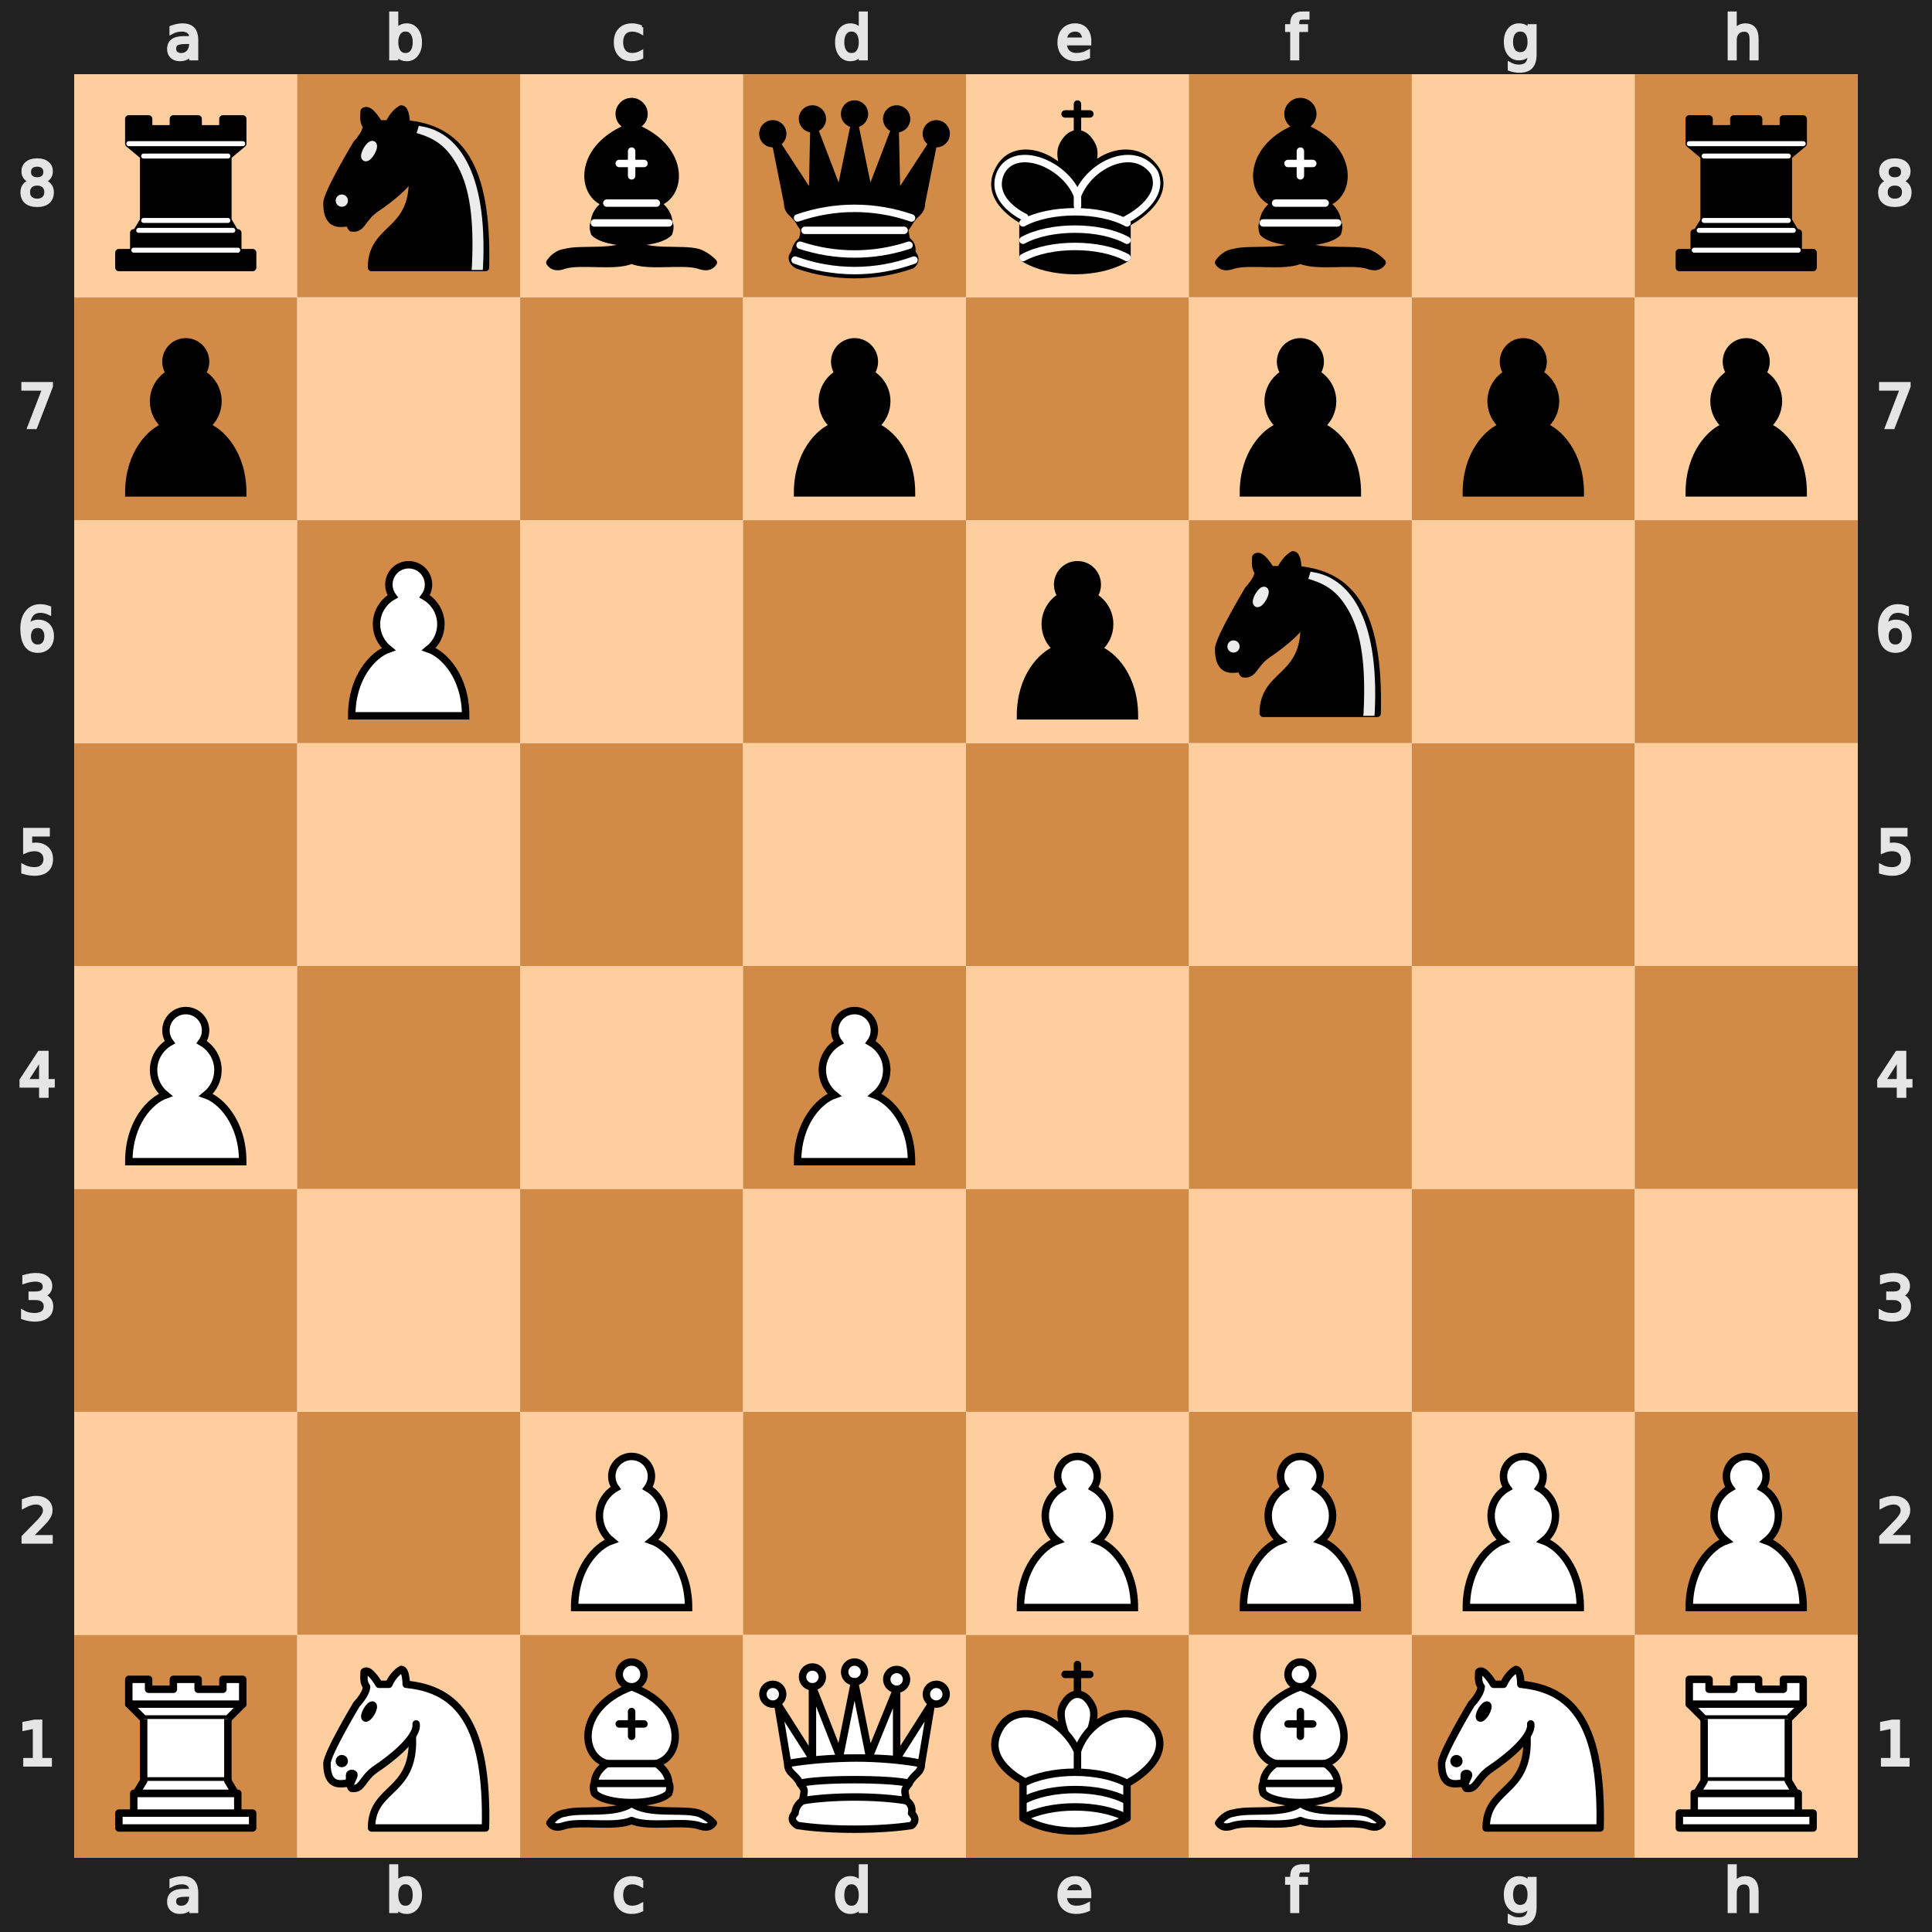
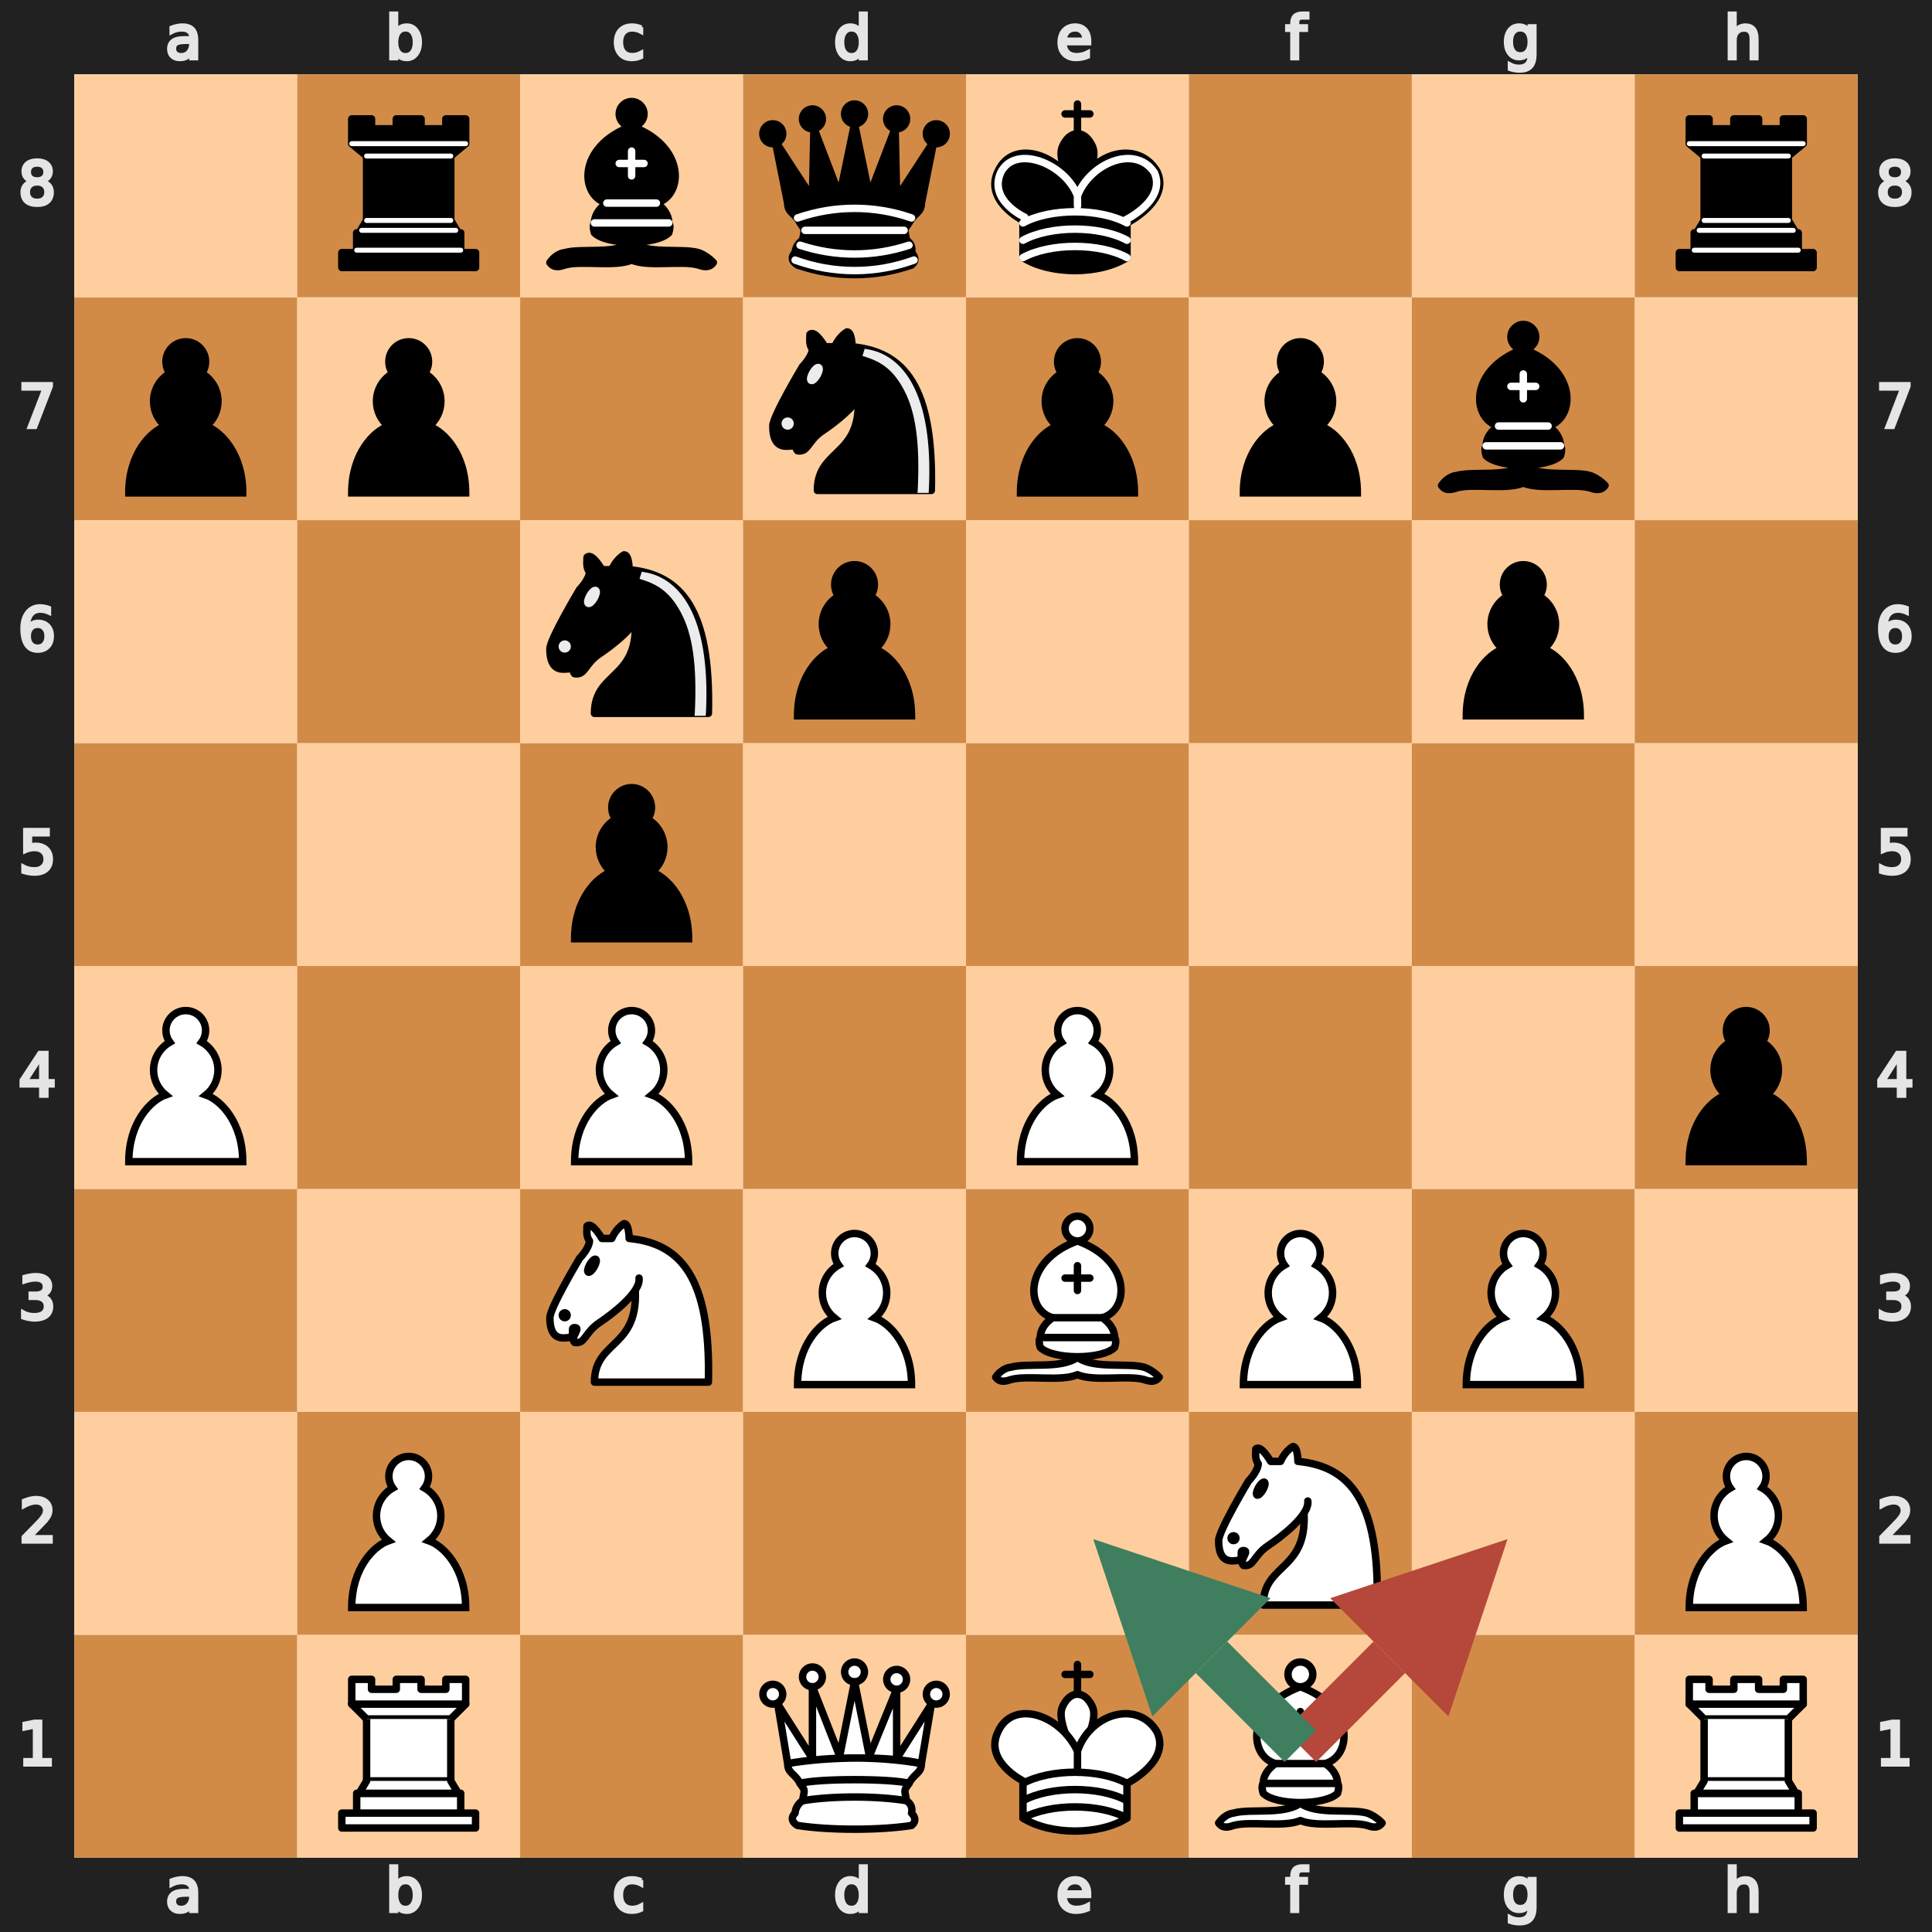
<svg xmlns="http://www.w3.org/2000/svg" xmlns:xlink="http://www.w3.org/1999/xlink" viewBox="0 0 390 390" width="360" height="360">
  <defs>
    <g id="white-pawn" class="white pawn">
      <path d="M22.5 9c-2.21 0-4 1.79-4 4 0 .89.29 1.71.78 2.38C17.33 16.5 16 18.59 16 21c0 2.03.94 3.84 2.41 5.03-3 1.06-7.41 5.55-7.41 13.47h23c0-7.92-4.41-12.41-7.41-13.47 1.47-1.19 2.41-3 2.41-5.03 0-2.41-1.33-4.5-3.28-5.62.49-.67.78-1.49.78-2.38 0-2.21-1.79-4-4-4z" fill="#fff" stroke="#000" stroke-width="1.5" stroke-linecap="round" />
    </g>
    <g id="white-knight" class="white knight" fill="none" fill-rule="evenodd" stroke="#000" stroke-width="1.5" stroke-linecap="round" stroke-linejoin="round">
      <path d="M 22,10 C 32.5,11 38.5,18 38,39 L 15,39 C 15,30 25,32.5 23,18" style="fill:#ffffff; stroke:#000000;" />
      <path d="M 24,18 C 24.38,20.91 18.45,25.37 16,27 C 13,29 13.18,31.34 11,31 C 9.958,30.06 12.41,27.96 11,28 C 10,28 11.19,29.23 10,30 C 9,30 5.997,31 6,26 C 6,24 12,14 12,14 C 12,14 13.89,12.1 14,10.5 C 13.27,9.506 13.5,8.5 13.5,7.5 C 14.5,6.5 16.5,10 16.5,10 L 18.5,10 C 18.5,10 19.28,8.008 21,7 C 22,7 22,10 22,10" style="fill:#ffffff; stroke:#000000;" />
      <path d="M 9.5 25.5 A 0.5 0.5 0 1 1 8.5,25.5 A 0.5 0.5 0 1 1 9.5 25.5 z" style="fill:#000000; stroke:#000000;" />
      <path d="M 15 15.5 A 0.5 1.5 0 1 1 14,15.5 A 0.5 1.5 0 1 1 15 15.5 z" transform="matrix(0.866,0.5,-0.5,0.866,9.693,-5.173)" style="fill:#000000; stroke:#000000;" />
    </g>
    <g id="white-bishop" class="white bishop" fill="none" fill-rule="evenodd" stroke="#000" stroke-width="1.5" stroke-linecap="round" stroke-linejoin="round">
      <g fill="#fff" stroke-linecap="butt">
        <path d="M9 36c3.39-.97 10.11.43 13.5-2 3.39 2.43 10.11 1.03 13.5 2 0 0 1.65.54 3 2-.68.97-1.65.99-3 .5-3.39-.97-10.11.46-13.5-1-3.39 1.46-10.11.03-13.5 1-1.354.49-2.323.47-3-.5 1.354-1.94 3-2 3-2zM15 32c2.5 2.5 12.5 2.5 15 0 .5-1.5 0-2 0-2 0-2.5-2.5-4-2.5-4 5.5-1.5 6-11.5-5-15.5-11 4-10.5 14-5 15.5 0 0-2.5 1.5-2.5 4 0 0-.5.5 0 2zM25 8a2.5 2.5 0 1 1-5 0 2.5 2.5 0 1 1 5 0z" />
      </g>
      <path d="M17.5 26h10M15 30h15m-7.5-14.5v5M20 18h5" stroke-linejoin="miter" />
    </g>
    <g id="white-rook" class="white rook" fill="#fff" fill-rule="evenodd" stroke="#000" stroke-width="1.5" stroke-linecap="round" stroke-linejoin="round">
      <path d="M9 39h27v-3H9v3zM12 36v-4h21v4H12zM11 14V9h4v2h5V9h5v2h5V9h4v5" stroke-linecap="butt" />
      <path d="M34 14l-3 3H14l-3-3" />
      <path d="M31 17v12.5H14V17" stroke-linecap="butt" stroke-linejoin="miter" />
      <path d="M31 29.5l1.5 2.5h-20l1.5-2.5" />
      <path d="M11 14h23" fill="none" stroke-linejoin="miter" />
    </g>
    <g id="white-queen" class="white queen" fill="#fff" fill-rule="evenodd" stroke="#000" stroke-width="1.5" stroke-linecap="round" stroke-linejoin="round">
      <path d="M8 12a2 2 0 1 1-4 0 2 2 0 1 1 4 0zM24.5 7.5a2 2 0 1 1-4 0 2 2 0 1 1 4 0zM41 12a2 2 0 1 1-4 0 2 2 0 1 1 4 0zM16 8.5a2 2 0 1 1-4 0 2 2 0 1 1 4 0zM33 9a2 2 0 1 1-4 0 2 2 0 1 1 4 0z" />
      <path d="M9 26c8.5-1.5 21-1.5 27 0l2-12-7 11V11l-5.5 13.5-3-15-3 15-5.5-14V25L7 14l2 12zM9 26c0 2 1.5 2 2.5 4 1 1.5 1 1 .5 3.5-1.5 1-1.5 2.5-1.5 2.5-1.5 1.5.5 2.5.5 2.5 6.5 1 16.5 1 23 0 0 0 1.5-1 0-2.5 0 0 .5-1.5-1-2.5-.5-2.5-.5-2 .5-3.5 1-2 2.5-2 2.5-4-8.5-1.5-18.5-1.5-27 0z" stroke-linecap="butt" />
      <path d="M11.5 30c3.5-1 18.5-1 22 0M12 33.5c6-1 15-1 21 0" fill="none" />
    </g>
    <g id="white-king" class="white king" fill="none" fill-rule="evenodd" stroke="#000" stroke-width="1.5" stroke-linecap="round" stroke-linejoin="round">
      <path d="M22.5 11.63V6M20 8h5" stroke-linejoin="miter" />
      <path d="M22.5 25s4.5-7.5 3-10.5c0 0-1-2.5-3-2.5s-3 2.5-3 2.5c-1.5 3 3 10.5 3 10.5" fill="#fff" stroke-linecap="butt" stroke-linejoin="miter" />
      <path d="M11.5 37c5.5 3.5 15.5 3.5 21 0v-7s9-4.5 6-10.5c-4-6.5-13.5-3.5-16 4V27v-3.5c-3.5-7.5-13-10.5-16-4-3 6 5 10 5 10V37z" fill="#fff" />
      <path d="M11.5 30c5.5-3 15.5-3 21 0m-21 3.5c5.5-3 15.5-3 21 0m-21 3.5c5.5-3 15.5-3 21 0" />
    </g>
    <g id="black-pawn" class="black pawn">
      <path d="M22.5 9c-2.21 0-4 1.79-4 4 0 .89.29 1.71.78 2.38C17.33 16.5 16 18.59 16 21c0 2.03.94 3.84 2.41 5.03-3 1.06-7.41 5.55-7.41 13.47h23c0-7.92-4.41-12.41-7.41-13.47 1.47-1.19 2.41-3 2.41-5.03 0-2.41-1.33-4.5-3.28-5.62.49-.67.78-1.49.78-2.38 0-2.21-1.79-4-4-4z" fill="#000" stroke="#000" stroke-width="1.5" stroke-linecap="round" />
    </g>
    <g id="black-knight" class="black knight" fill="none" fill-rule="evenodd" stroke="#000" stroke-width="1.5" stroke-linecap="round" stroke-linejoin="round">
      <path d="M 22,10 C 32.5,11 38.5,18 38,39 L 15,39 C 15,30 25,32.5 23,18" style="fill:#000000; stroke:#000000;" />
      <path d="M 24,18 C 24.38,20.91 18.45,25.37 16,27 C 13,29 13.18,31.34 11,31 C 9.958,30.06 12.41,27.96 11,28 C 10,28 11.19,29.23 10,30 C 9,30 5.997,31 6,26 C 6,24 12,14 12,14 C 12,14 13.89,12.1 14,10.5 C 13.27,9.506 13.5,8.5 13.5,7.5 C 14.5,6.5 16.5,10 16.5,10 L 18.5,10 C 18.5,10 19.28,8.008 21,7 C 22,7 22,10 22,10" style="fill:#000000; stroke:#000000;" />
      <path d="M 9.5 25.5 A 0.5 0.5 0 1 1 8.5,25.5 A 0.5 0.5 0 1 1 9.5 25.5 z" style="fill:#ececec; stroke:#ececec;" />
      <path d="M 15 15.5 A 0.5 1.5 0 1 1 14,15.5 A 0.5 1.5 0 1 1 15 15.5 z" transform="matrix(0.866,0.5,-0.5,0.866,9.693,-5.173)" style="fill:#ececec; stroke:#ececec;" />
      <path d="M 24.55,10.4 L 24.1,11.85 L 24.6,12 C 27.75,13 30.25,14.49 32.5,18.75 C 34.75,23.01 35.75,29.06 35.25,39 L 35.2,39.5 L 37.45,39.5 L 37.5,39 C 38,28.94 36.62,22.15 34.25,17.66 C 31.88,13.17 28.46,11.02 25.06,10.5 L 24.55,10.4 z " style="fill:#ececec; stroke:none;" />
    </g>
    <g id="black-bishop" class="black bishop" fill="none" fill-rule="evenodd" stroke="#000" stroke-width="1.5" stroke-linecap="round" stroke-linejoin="round">
      <path d="M9 36c3.39-.97 10.11.43 13.5-2 3.39 2.43 10.11 1.03 13.5 2 0 0 1.65.54 3 2-.68.97-1.65.99-3 .5-3.39-.97-10.11.46-13.5-1-3.39 1.46-10.11.03-13.5 1-1.354.49-2.323.47-3-.5 1.354-1.94 3-2 3-2zm6-4c2.5 2.5 12.5 2.5 15 0 .5-1.5 0-2 0-2 0-2.5-2.5-4-2.5-4 5.5-1.5 6-11.5-5-15.5-11 4-10.5 14-5 15.5 0 0-2.5 1.5-2.5 4 0 0-.5.5 0 2zM25 8a2.5 2.5 0 1 1-5 0 2.5 2.5 0 1 1 5 0z" fill="#000" stroke-linecap="butt" />
      <path d="M17.5 26h10M15 30h15m-7.5-14.5v5M20 18h5" stroke="#fff" stroke-linejoin="miter" />
    </g>
    <g id="black-rook" class="black rook" fill="#000" fill-rule="evenodd" stroke="#000" stroke-width="1.5" stroke-linecap="round" stroke-linejoin="round">
      <path d="M9 39h27v-3H9v3zM12.5 32l1.5-2.5h17l1.5 2.5h-20zM12 36v-4h21v4H12z" stroke-linecap="butt" />
      <path d="M14 29.5v-13h17v13H14z" stroke-linecap="butt" stroke-linejoin="miter" />
      <path d="M14 16.5L11 14h23l-3 2.5H14zM11 14V9h4v2h5V9h5v2h5V9h4v5H11z" stroke-linecap="butt" />
      <path d="M12 35.5h21M13 31.5h19M14 29.5h17M14 16.5h17M11 14h23" fill="none" stroke="#fff" stroke-width="1" stroke-linejoin="miter" />
    </g>
    <g id="black-queen" class="black queen" fill="#000" fill-rule="evenodd" stroke="#000" stroke-width="1.5" stroke-linecap="round" stroke-linejoin="round">
      <g fill="#000" stroke="none">
        <circle cx="6" cy="12" r="2.75" />
        <circle cx="14" cy="9" r="2.75" />
        <circle cx="22.5" cy="8" r="2.75" />
        <circle cx="31" cy="9" r="2.75" />
        <circle cx="39" cy="12" r="2.75" />
      </g>
      <path d="M9 26c8.5-1.5 21-1.5 27 0l2.5-12.5L31 25l-.3-14.1-5.2 13.6-3-14.5-3 14.5-5.2-13.6L14 25 6.5 13.5 9 26zM9 26c0 2 1.5 2 2.5 4 1 1.5 1 1 .5 3.5-1.5 1-1.5 2.5-1.5 2.5-1.5 1.5.5 2.5.5 2.5 6.5 1 16.5 1 23 0 0 0 1.5-1 0-2.5 0 0 .5-1.5-1-2.5-.5-2.5-.5-2 .5-3.5 1-2 2.5-2 2.5-4-8.5-1.5-18.5-1.5-27 0z" stroke-linecap="butt" />
      <path d="M11 38.5a35 35 1 0 0 23 0" fill="none" stroke-linecap="butt" />
      <path d="M11 29a35 35 1 0 1 23 0M12.5 31.5h20M11.5 34.5a35 35 1 0 0 22 0M10.5 37.5a35 35 1 0 0 24 0" fill="none" stroke="#fff" />
    </g>
    <g id="black-king" class="black king" fill="none" fill-rule="evenodd" stroke="#000" stroke-width="1.5" stroke-linecap="round" stroke-linejoin="round">
      <path d="M22.5 11.63V6" stroke-linejoin="miter" />
      <path d="M22.5 25s4.5-7.5 3-10.5c0 0-1-2.5-3-2.5s-3 2.5-3 2.5c-1.5 3 3 10.5 3 10.5" fill="#000" stroke-linecap="butt" stroke-linejoin="miter" />
      <path d="M11.5 37c5.5 3.5 15.5 3.5 21 0v-7s9-4.5 6-10.5c-4-6.5-13.5-3.5-16 4V27v-3.5c-3.5-7.5-13-10.5-16-4-3 6 5 10 5 10V37z" fill="#000" />
      <path d="M20 8h5" stroke-linejoin="miter" />
      <path d="M32 29.5s8.5-4 6.03-9.65C34.15 14 25 18 22.5 24.5l.01 2.1-.01-2.1C20 18 9.906 14 6.997 19.85c-2.497 5.65 4.853 9 4.853 9M11.5 30c5.5-3 15.5-3 21 0m-21 3.5c5.5-3 15.5-3 21 0m-21 3.5c5.5-3 15.5-3 21 0" stroke="#fff" />
    </g>
  </defs>
  <rect x="7.5" y="7.5" width="375" height="375" fill="none" stroke="#212121" stroke-width="15" />
  <g transform="translate(20, 1) scale(0.75, 0.75)" fill="#e5e5e5" stroke="#e5e5e5">
    <path d="M23.328 10.016q-1.742 0-2.414.398-.672.398-.672 1.36 0 .765.5 1.218.508.445 1.375.445 1.196 0 1.914-.843.727-.852.727-2.258v-.32zm2.867-.594v4.992h-1.437v-1.328q-.492.797-1.227 1.18-.734.375-1.797.375-1.343 0-2.14-.75-.79-.758-.79-2.024 0-1.476.985-2.226.992-.75 2.953-.75h2.016V8.75q0-.992-.656-1.531-.649-.547-1.829-.547-.75 0-1.46.18-.711.18-1.368.539V6.062q.79-.304 1.532-.453.742-.156 1.445-.156 1.898 0 2.836.984.937.985.937 2.985z" />
  </g>
  <g transform="translate(20, 375) scale(0.75, 0.75)" fill="#e5e5e5" stroke="#e5e5e5">
    <path d="M23.328 10.016q-1.742 0-2.414.398-.672.398-.672 1.36 0 .765.5 1.218.508.445 1.375.445 1.196 0 1.914-.843.727-.852.727-2.258v-.32zm2.867-.594v4.992h-1.437v-1.328q-.492.797-1.227 1.18-.734.375-1.797.375-1.343 0-2.14-.75-.79-.758-.79-2.024 0-1.476.985-2.226.992-.75 2.953-.75h2.016V8.75q0-.992-.656-1.531-.649-.547-1.829-.547-.75 0-1.46.18-.711.18-1.368.539V6.062q.79-.304 1.532-.453.742-.156 1.445-.156 1.898 0 2.836.984.937.985.937 2.985z" />
  </g>
  <g transform="translate(65, 1) scale(0.75, 0.75)" fill="#e5e5e5" stroke="#e5e5e5">
    <path d="M24.922 10.047q0-1.586-.656-2.485-.649-.906-1.79-.906-1.14 0-1.796.906-.649.899-.649 2.485 0 1.586.649 2.492.656.898 1.797.898 1.14 0 1.789-.898.656-.906.656-2.492zm-4.89-3.055q.452-.781 1.14-1.156.695-.383 1.656-.383 1.594 0 2.586 1.266 1 1.265 1 3.328 0 2.062-1 3.328-.992 1.266-2.586 1.266-.96 0-1.656-.375-.688-.383-1.14-1.164v1.312h-1.446V2.258h1.445z" />
  </g>
  <g transform="translate(65, 375) scale(0.75, 0.75)" fill="#e5e5e5" stroke="#e5e5e5">
    <path d="M24.922 10.047q0-1.586-.656-2.485-.649-.906-1.79-.906-1.14 0-1.796.906-.649.899-.649 2.485 0 1.586.649 2.492.656.898 1.797.898 1.14 0 1.789-.898.656-.906.656-2.492zm-4.89-3.055q.452-.781 1.14-1.156.695-.383 1.656-.383 1.594 0 2.586 1.266 1 1.265 1 3.328 0 2.062-1 3.328-.992 1.266-2.586 1.266-.96 0-1.656-.375-.688-.383-1.14-1.164v1.312h-1.446V2.258h1.445z" />
  </g>
  <g transform="translate(110, 1) scale(0.75, 0.75)" fill="#e5e5e5" stroke="#e5e5e5">
    <path d="M25.96 6v1.344q-.608-.336-1.226-.5-.609-.172-1.234-.172-1.398 0-2.172.89-.773.883-.773 2.485 0 1.601.773 2.492.774.883 2.172.883.625 0 1.234-.164.618-.172 1.227-.508v1.328q-.602.281-1.25.422-.64.14-1.367.14-1.977 0-3.14-1.242-1.165-1.242-1.165-3.351 0-2.14 1.172-3.367 1.18-1.227 3.227-1.227.664 0 1.296.14.633.134 1.227.407z" />
  </g>
  <g transform="translate(110, 375) scale(0.75, 0.75)" fill="#e5e5e5" stroke="#e5e5e5">
    <path d="M25.96 6v1.344q-.608-.336-1.226-.5-.609-.172-1.234-.172-1.398 0-2.172.89-.773.883-.773 2.485 0 1.601.773 2.492.774.883 2.172.883.625 0 1.234-.164.618-.172 1.227-.508v1.328q-.602.281-1.25.422-.64.14-1.367.14-1.977 0-3.14-1.242-1.165-1.242-1.165-3.351 0-2.14 1.172-3.367 1.18-1.227 3.227-1.227.664 0 1.296.14.633.134 1.227.407z" />
  </g>
  <g transform="translate(155, 1) scale(0.75, 0.75)" fill="#e5e5e5" stroke="#e5e5e5">
    <path d="M24.973 6.992V2.258h1.437v12.156h-1.437v-1.312q-.453.78-1.149 1.164-.687.375-1.656.375-1.586 0-2.586-1.266-.992-1.266-.992-3.328 0-2.063.992-3.328 1-1.266 2.586-1.266.969 0 1.656.383.696.375 1.149 1.156zm-4.899 3.055q0 1.586.649 2.492.656.898 1.797.898 1.14 0 1.796-.898.657-.906.657-2.492 0-1.586-.657-2.485-.656-.906-1.796-.906-1.141 0-1.797.906-.649.899-.649 2.485z" />
  </g>
  <g transform="translate(155, 375) scale(0.75, 0.75)" fill="#e5e5e5" stroke="#e5e5e5">
    <path d="M24.973 6.992V2.258h1.437v12.156h-1.437v-1.312q-.453.78-1.149 1.164-.687.375-1.656.375-1.586 0-2.586-1.266-.992-1.266-.992-3.328 0-2.063.992-3.328 1-1.266 2.586-1.266.969 0 1.656.383.696.375 1.149 1.156zm-4.899 3.055q0 1.586.649 2.492.656.898 1.797.898 1.14 0 1.796-.898.657-.906.657-2.492 0-1.586-.657-2.485-.656-.906-1.796-.906-1.141 0-1.797.906-.649.899-.649 2.485z" />
  </g>
  <g transform="translate(200, 1) scale(0.75, 0.75)" fill="#e5e5e5" stroke="#e5e5e5">
    <path d="M26.555 9.68v.703h-6.61q.094 1.484.89 2.265.806.774 2.235.774.828 0 1.602-.203.781-.203 1.547-.61v1.36q-.774.328-1.586.5-.813.172-1.649.172-2.093 0-3.32-1.22-1.219-1.218-1.219-3.296 0-2.148 1.157-3.406 1.164-1.266 3.132-1.266 1.766 0 2.79 1.14 1.03 1.134 1.03 3.087zm-1.438-.422q-.015-1.18-.664-1.883-.64-.703-1.703-.703-1.203 0-1.93.68-.718.68-.828 1.914z" />
  </g>
  <g transform="translate(200, 375) scale(0.75, 0.75)" fill="#e5e5e5" stroke="#e5e5e5">
    <path d="M26.555 9.68v.703h-6.61q.094 1.484.89 2.265.806.774 2.235.774.828 0 1.602-.203.781-.203 1.547-.61v1.36q-.774.328-1.586.5-.813.172-1.649.172-2.093 0-3.32-1.22-1.219-1.218-1.219-3.296 0-2.148 1.157-3.406 1.164-1.266 3.132-1.266 1.766 0 2.79 1.14 1.03 1.134 1.03 3.087zm-1.438-.422q-.015-1.18-.664-1.883-.64-.703-1.703-.703-1.203 0-1.93.68-.718.68-.828 1.914z" />
  </g>
  <g transform="translate(245, 1) scale(0.75, 0.75)" fill="#e5e5e5" stroke="#e5e5e5">
    <path d="M25.285 2.258v1.195H23.91q-.773 0-1.078.313-.297.312-.297 1.125v.773h2.367v1.117h-2.367v7.633H21.09V6.781h-1.375V5.664h1.375v-.61q0-1.46.68-2.124.68-.672 2.156-.672z" />
  </g>
  <g transform="translate(245, 375) scale(0.75, 0.75)" fill="#e5e5e5" stroke="#e5e5e5">
    <path d="M25.285 2.258v1.195H23.91q-.773 0-1.078.313-.297.312-.297 1.125v.773h2.367v1.117h-2.367v7.633H21.09V6.781h-1.375V5.664h1.375v-.61q0-1.46.68-2.124.68-.672 2.156-.672z" />
  </g>
  <g transform="translate(290, 1) scale(0.75, 0.75)" fill="#e5e5e5" stroke="#e5e5e5">
    <path d="M24.973 9.937q0-1.562-.649-2.421-.64-.86-1.804-.86-1.157 0-1.805.86-.64.859-.64 2.421 0 1.555.64 2.415.648.859 1.805.859 1.164 0 1.804-.86.649-.859.649-2.414zm1.437 3.391q0 2.234-.992 3.32-.992 1.094-3.04 1.094-.757 0-1.429-.117-.672-.11-1.304-.344v-1.398q.632.344 1.25.508.617.164 1.257.164 1.414 0 2.118-.743.703-.734.703-2.226v-.711q-.446.773-1.141 1.156-.695.383-1.664.383-1.61 0-2.594-1.227-.984-1.226-.984-3.25 0-2.03.984-3.257.985-1.227 2.594-1.227.969 0 1.664.383t1.14 1.156V5.664h1.438z" />
  </g>
  <g transform="translate(290, 375) scale(0.75, 0.75)" fill="#e5e5e5" stroke="#e5e5e5">
    <path d="M24.973 9.937q0-1.562-.649-2.421-.64-.86-1.804-.86-1.157 0-1.805.86-.64.859-.64 2.421 0 1.555.64 2.415.648.859 1.805.859 1.164 0 1.804-.86.649-.859.649-2.414zm1.437 3.391q0 2.234-.992 3.32-.992 1.094-3.04 1.094-.757 0-1.429-.117-.672-.11-1.304-.344v-1.398q.632.344 1.25.508.617.164 1.257.164 1.414 0 2.118-.743.703-.734.703-2.226v-.711q-.446.773-1.141 1.156-.695.383-1.664.383-1.61 0-2.594-1.227-.984-1.226-.984-3.25 0-2.03.984-3.257.985-1.227 2.594-1.227.969 0 1.664.383t1.14 1.156V5.664h1.438z" />
  </g>
  <g transform="translate(335, 1) scale(0.75, 0.75)" fill="#e5e5e5" stroke="#e5e5e5">
    <path d="M26.164 9.133v5.281h-1.437V9.18q0-1.243-.485-1.86-.484-.617-1.453-.617-1.164 0-1.836.742-.672.742-.672 2.024v4.945h-1.445V2.258h1.445v4.765q.516-.789 1.211-1.18.703-.39 1.617-.39 1.508 0 2.282.938.773.93.773 2.742z" />
  </g>
  <g transform="translate(335, 375) scale(0.75, 0.75)" fill="#e5e5e5" stroke="#e5e5e5">
    <path d="M26.164 9.133v5.281h-1.437V9.18q0-1.243-.485-1.86-.484-.617-1.453-.617-1.164 0-1.836.742-.672.742-.672 2.024v4.945h-1.445V2.258h1.445v4.765q.516-.789 1.211-1.18.703-.39 1.617-.39 1.508 0 2.282.938.773.93.773 2.742z" />
  </g>
  <g transform="translate(0, 335) scale(0.75, 0.75)" fill="#e5e5e5" stroke="#e5e5e5">
    <path d="M6.754 26.996h2.578v-8.898l-2.805.562v-1.437l2.79-.563h1.578v10.336h2.578v1.328h-6.72z" />
  </g>
  <g transform="translate(375, 335) scale(0.75, 0.75)" fill="#e5e5e5" stroke="#e5e5e5">
    <path d="M6.754 26.996h2.578v-8.898l-2.805.562v-1.437l2.79-.563h1.578v10.336h2.578v1.328h-6.72z" />
  </g>
  <g transform="translate(0, 290) scale(0.75, 0.75)" fill="#e5e5e5" stroke="#e5e5e5">
    <path d="M8.195 26.996h5.508v1.328H6.297v-1.328q.898-.93 2.445-2.492 1.555-1.57 1.953-2.024.758-.851 1.055-1.437.305-.594.305-1.164 0-.93-.657-1.516-.648-.586-1.695-.586-.742 0-1.57.258-.82.258-1.758.781v-1.593q.953-.383 1.781-.578.828-.196 1.516-.196 1.812 0 2.89.906 1.079.907 1.079 2.422 0 .72-.274 1.368-.265.64-.976 1.515-.196.227-1.243 1.313-1.046 1.078-2.953 3.023z" />
  </g>
  <g transform="translate(375, 290) scale(0.75, 0.75)" fill="#e5e5e5" stroke="#e5e5e5">
    <path d="M8.195 26.996h5.508v1.328H6.297v-1.328q.898-.93 2.445-2.492 1.555-1.57 1.953-2.024.758-.851 1.055-1.437.305-.594.305-1.164 0-.93-.657-1.516-.648-.586-1.695-.586-.742 0-1.57.258-.82.258-1.758.781v-1.593q.953-.383 1.781-.578.828-.196 1.516-.196 1.812 0 2.89.906 1.079.907 1.079 2.422 0 .72-.274 1.368-.265.64-.976 1.515-.196.227-1.243 1.313-1.046 1.078-2.953 3.023z" />
  </g>
  <g transform="translate(0, 245) scale(0.75, 0.75)" fill="#e5e5e5" stroke="#e5e5e5">
    <path d="M11.434 22.035q1.132.242 1.765 1.008.64.766.64 1.89 0 1.727-1.187 2.672-1.187.946-3.375.946-.734 0-1.515-.149-.774-.14-1.602-.43V26.45q.656.383 1.438.578.78.196 1.632.196 1.485 0 2.258-.586.782-.586.782-1.703 0-1.032-.727-1.61-.719-.586-2.008-.586h-1.36v-1.297h1.423q1.164 0 1.78-.46.618-.47.618-1.344 0-.899-.64-1.375-.633-.485-1.82-.485-.65 0-1.391.141-.743.14-1.633.437V16.95q.898-.25 1.68-.375.788-.125 1.484-.125 1.797 0 2.844.82 1.046.813 1.046 2.204 0 .968-.554 1.64-.555.664-1.578.922z" />
  </g>
  <g transform="translate(375, 245) scale(0.75, 0.75)" fill="#e5e5e5" stroke="#e5e5e5">
    <path d="M11.434 22.035q1.132.242 1.765 1.008.64.766.64 1.89 0 1.727-1.187 2.672-1.187.946-3.375.946-.734 0-1.515-.149-.774-.14-1.602-.43V26.45q.656.383 1.438.578.78.196 1.632.196 1.485 0 2.258-.586.782-.586.782-1.703 0-1.032-.727-1.61-.719-.586-2.008-.586h-1.36v-1.297h1.423q1.164 0 1.78-.46.618-.47.618-1.344 0-.899-.64-1.375-.633-.485-1.82-.485-.65 0-1.391.141-.743.14-1.633.437V16.95q.898-.25 1.68-.375.788-.125 1.484-.125 1.797 0 2.844.82 1.046.813 1.046 2.204 0 .968-.554 1.64-.555.664-1.578.922z" />
  </g>
  <g transform="translate(0, 200) scale(0.75, 0.75)" fill="#e5e5e5" stroke="#e5e5e5">
    <path d="M11.016 18.035L7.03 24.262h3.985zm-.414-1.375h1.984v7.602h1.664v1.312h-1.664v2.75h-1.57v-2.75H5.75v-1.523z" />
  </g>
  <g transform="translate(375, 200) scale(0.75, 0.75)" fill="#e5e5e5" stroke="#e5e5e5">
    <path d="M11.016 18.035L7.03 24.262h3.985zm-.414-1.375h1.984v7.602h1.664v1.312h-1.664v2.75h-1.57v-2.75H5.75v-1.523z" />
  </g>
  <g transform="translate(0, 155) scale(0.75, 0.75)" fill="#e5e5e5" stroke="#e5e5e5">
    <path d="M6.719 16.66h6.195v1.328h-4.75v2.86q.344-.118.688-.172.343-.063.687-.063 1.953 0 3.094 1.07 1.14 1.07 1.14 2.899 0 1.883-1.171 2.93-1.172 1.039-3.305 1.039-.735 0-1.5-.125-.758-.125-1.57-.375v-1.586q.703.383 1.453.57.75.188 1.586.188 1.351 0 2.14-.711.79-.711.79-1.93 0-1.219-.79-1.93-.789-.71-2.14-.71-.633 0-1.266.14-.625.14-1.281.438z" />
  </g>
  <g transform="translate(375, 155) scale(0.75, 0.75)" fill="#e5e5e5" stroke="#e5e5e5">
    <path d="M6.719 16.66h6.195v1.328h-4.75v2.86q.344-.118.688-.172.343-.063.687-.063 1.953 0 3.094 1.07 1.14 1.07 1.14 2.899 0 1.883-1.171 2.93-1.172 1.039-3.305 1.039-.735 0-1.5-.125-.758-.125-1.57-.375v-1.586q.703.383 1.453.57.75.188 1.586.188 1.351 0 2.14-.711.79-.711.79-1.93 0-1.219-.79-1.93-.789-.71-2.14-.71-.633 0-1.266.14-.625.14-1.281.438z" />
  </g>
  <g transform="translate(0, 110) scale(0.75, 0.75)" fill="#e5e5e5" stroke="#e5e5e5">
    <path d="M10.137 21.863q-1.063 0-1.688.727-.617.726-.617 1.992 0 1.258.617 1.992.625.727 1.688.727 1.062 0 1.68-.727.624-.734.624-1.992 0-1.266-.625-1.992-.617-.727-1.68-.727zm3.133-4.945v1.437q-.594-.28-1.204-.43-.601-.148-1.195-.148-1.562 0-2.39 1.055-.82 1.055-.938 3.188.46-.68 1.156-1.04.696-.367 1.531-.367 1.758 0 2.774 1.07 1.023 1.063 1.023 2.899 0 1.797-1.062 2.883-1.063 1.086-2.828 1.086-2.024 0-3.094-1.547-1.07-1.555-1.07-4.5 0-2.766 1.312-4.406 1.313-1.649 3.524-1.649.593 0 1.195.117.61.118 1.266.352z" />
  </g>
  <g transform="translate(375, 110) scale(0.75, 0.75)" fill="#e5e5e5" stroke="#e5e5e5">
    <path d="M10.137 21.863q-1.063 0-1.688.727-.617.726-.617 1.992 0 1.258.617 1.992.625.727 1.688.727 1.062 0 1.68-.727.624-.734.624-1.992 0-1.266-.625-1.992-.617-.727-1.68-.727zm3.133-4.945v1.437q-.594-.28-1.204-.43-.601-.148-1.195-.148-1.562 0-2.39 1.055-.82 1.055-.938 3.188.46-.68 1.156-1.04.696-.367 1.531-.367 1.758 0 2.774 1.07 1.023 1.063 1.023 2.899 0 1.797-1.062 2.883-1.063 1.086-2.828 1.086-2.024 0-3.094-1.547-1.07-1.555-1.07-4.5 0-2.766 1.312-4.406 1.313-1.649 3.524-1.649.593 0 1.195.117.61.118 1.266.352z" />
  </g>
  <g transform="translate(0, 65) scale(0.75, 0.75)" fill="#e5e5e5" stroke="#e5e5e5">
    <path d="M6.25 16.66h7.5v.672L9.516 28.324H7.867l3.985-10.336H6.25z" />
  </g>
  <g transform="translate(375, 65) scale(0.75, 0.75)" fill="#e5e5e5" stroke="#e5e5e5">
    <path d="M6.25 16.66h7.5v.672L9.516 28.324H7.867l3.985-10.336H6.25z" />
  </g>
  <g transform="translate(0, 20) scale(0.75, 0.75)" fill="#e5e5e5" stroke="#e5e5e5">
    <path d="M10 22.785q-1.125 0-1.773.602-.641.601-.641 1.656t.64 1.656q.649.602 1.774.602t1.773-.602q.649-.61.649-1.656 0-1.055-.649-1.656-.64-.602-1.773-.602zm-1.578-.672q-1.016-.25-1.586-.945-.563-.695-.563-1.695 0-1.399.993-2.211 1-.813 2.734-.813 1.742 0 2.734.813.993.812.993 2.21 0 1-.57 1.696-.563.695-1.571.945 1.14.266 1.773 1.04.641.773.641 1.89 0 1.695-1.04 2.602-1.03.906-2.96.906t-2.969-.906Q6 26.738 6 25.043q0-1.117.64-1.89.641-.774 1.782-1.04zm-.578-2.492q0 .906.562 1.414.57.508 1.594.508 1.016 0 1.586-.508.578-.508.578-1.414 0-.906-.578-1.414-.57-.508-1.586-.508-1.023 0-1.594.508-.562.508-.562 1.414z" />
  </g>
  <g transform="translate(375, 20) scale(0.75, 0.75)" fill="#e5e5e5" stroke="#e5e5e5">
    <path d="M10 22.785q-1.125 0-1.773.602-.641.601-.641 1.656t.64 1.656q.649.602 1.774.602t1.773-.602q.649-.61.649-1.656 0-1.055-.649-1.656-.64-.602-1.773-.602zm-1.578-.672q-1.016-.25-1.586-.945-.563-.695-.563-1.695 0-1.399.993-2.211 1-.813 2.734-.813 1.742 0 2.734.813.993.812.993 2.21 0 1-.57 1.696-.563.695-1.571.945 1.14.266 1.773 1.04.641.773.641 1.89 0 1.695-1.04 2.602-1.03.906-2.96.906t-2.969-.906Q6 26.738 6 25.043q0-1.117.64-1.89.641-.774 1.782-1.04zm-.578-2.492q0 .906.562 1.414.57.508 1.594.508 1.016 0 1.586-.508.578-.508.578-1.414 0-.906-.578-1.414-.57-.508-1.586-.508-1.023 0-1.594.508-.562.508-.562 1.414z" />
  </g>
  <rect x="15" y="330" width="45" height="45" class="square dark a1" stroke="none" fill="#d18b47" />
  <rect x="60" y="330" width="45" height="45" class="square light b1" stroke="none" fill="#ffce9e" />
  <rect x="105" y="330" width="45" height="45" class="square dark c1" stroke="none" fill="#d18b47" />
  <rect x="150" y="330" width="45" height="45" class="square light d1" stroke="none" fill="#ffce9e" />
  <rect x="195" y="330" width="45" height="45" class="square dark e1" stroke="none" fill="#d18b47" />
  <rect x="240" y="330" width="45" height="45" class="square light f1" stroke="none" fill="#ffce9e" />
  <rect x="285" y="330" width="45" height="45" class="square dark g1" stroke="none" fill="#d18b47" />
  <rect x="330" y="330" width="45" height="45" class="square light h1" stroke="none" fill="#ffce9e" />
  <rect x="15" y="285" width="45" height="45" class="square light a2" stroke="none" fill="#ffce9e" />
  <rect x="60" y="285" width="45" height="45" class="square dark b2" stroke="none" fill="#d18b47" />
  <rect x="105" y="285" width="45" height="45" class="square light c2" stroke="none" fill="#ffce9e" />
  <rect x="150" y="285" width="45" height="45" class="square dark d2" stroke="none" fill="#d18b47" />
  <rect x="195" y="285" width="45" height="45" class="square light e2" stroke="none" fill="#ffce9e" />
  <rect x="240" y="285" width="45" height="45" class="square dark f2" stroke="none" fill="#d18b47" />
  <rect x="285" y="285" width="45" height="45" class="square light g2" stroke="none" fill="#ffce9e" />
  <rect x="330" y="285" width="45" height="45" class="square dark h2" stroke="none" fill="#d18b47" />
  <rect x="15" y="240" width="45" height="45" class="square dark a3" stroke="none" fill="#d18b47" />
  <rect x="60" y="240" width="45" height="45" class="square light b3" stroke="none" fill="#ffce9e" />
  <rect x="105" y="240" width="45" height="45" class="square dark c3" stroke="none" fill="#d18b47" />
  <rect x="150" y="240" width="45" height="45" class="square light d3" stroke="none" fill="#ffce9e" />
  <rect x="195" y="240" width="45" height="45" class="square dark e3" stroke="none" fill="#d18b47" />
  <rect x="240" y="240" width="45" height="45" class="square light f3" stroke="none" fill="#ffce9e" />
  <rect x="285" y="240" width="45" height="45" class="square dark g3" stroke="none" fill="#d18b47" />
  <rect x="330" y="240" width="45" height="45" class="square light h3" stroke="none" fill="#ffce9e" />
  <rect x="15" y="195" width="45" height="45" class="square light a4" stroke="none" fill="#ffce9e" />
  <rect x="60" y="195" width="45" height="45" class="square dark b4" stroke="none" fill="#d18b47" />
  <rect x="105" y="195" width="45" height="45" class="square light c4" stroke="none" fill="#ffce9e" />
  <rect x="150" y="195" width="45" height="45" class="square dark d4" stroke="none" fill="#d18b47" />
  <rect x="195" y="195" width="45" height="45" class="square light e4" stroke="none" fill="#ffce9e" />
  <rect x="240" y="195" width="45" height="45" class="square dark f4" stroke="none" fill="#d18b47" />
  <rect x="285" y="195" width="45" height="45" class="square light g4" stroke="none" fill="#ffce9e" />
  <rect x="330" y="195" width="45" height="45" class="square dark h4" stroke="none" fill="#d18b47" />
  <rect x="15" y="150" width="45" height="45" class="square dark a5" stroke="none" fill="#d18b47" />
  <rect x="60" y="150" width="45" height="45" class="square light b5" stroke="none" fill="#ffce9e" />
  <rect x="105" y="150" width="45" height="45" class="square dark c5" stroke="none" fill="#d18b47" />
  <rect x="150" y="150" width="45" height="45" class="square light d5" stroke="none" fill="#ffce9e" />
  <rect x="195" y="150" width="45" height="45" class="square dark e5" stroke="none" fill="#d18b47" />
  <rect x="240" y="150" width="45" height="45" class="square light f5" stroke="none" fill="#ffce9e" />
  <rect x="285" y="150" width="45" height="45" class="square dark g5" stroke="none" fill="#d18b47" />
  <rect x="330" y="150" width="45" height="45" class="square light h5" stroke="none" fill="#ffce9e" />
  <rect x="15" y="105" width="45" height="45" class="square light a6" stroke="none" fill="#ffce9e" />
  <rect x="60" y="105" width="45" height="45" class="square dark b6" stroke="none" fill="#d18b47" />
  <rect x="105" y="105" width="45" height="45" class="square light c6" stroke="none" fill="#ffce9e" />
  <rect x="150" y="105" width="45" height="45" class="square dark d6" stroke="none" fill="#d18b47" />
  <rect x="195" y="105" width="45" height="45" class="square light e6" stroke="none" fill="#ffce9e" />
  <rect x="240" y="105" width="45" height="45" class="square dark f6" stroke="none" fill="#d18b47" />
  <rect x="285" y="105" width="45" height="45" class="square light g6" stroke="none" fill="#ffce9e" />
  <rect x="330" y="105" width="45" height="45" class="square dark h6" stroke="none" fill="#d18b47" />
  <rect x="15" y="60" width="45" height="45" class="square dark a7" stroke="none" fill="#d18b47" />
  <rect x="60" y="60" width="45" height="45" class="square light b7" stroke="none" fill="#ffce9e" />
  <rect x="105" y="60" width="45" height="45" class="square dark c7" stroke="none" fill="#d18b47" />
  <rect x="150" y="60" width="45" height="45" class="square light d7" stroke="none" fill="#ffce9e" />
  <rect x="195" y="60" width="45" height="45" class="square dark e7" stroke="none" fill="#d18b47" />
  <rect x="240" y="60" width="45" height="45" class="square light f7" stroke="none" fill="#ffce9e" />
  <rect x="285" y="60" width="45" height="45" class="square dark g7" stroke="none" fill="#d18b47" />
  <rect x="330" y="60" width="45" height="45" class="square light h7" stroke="none" fill="#ffce9e" />
  <rect x="15" y="15" width="45" height="45" class="square light a8" stroke="none" fill="#ffce9e" />
  <rect x="60" y="15" width="45" height="45" class="square dark b8" stroke="none" fill="#d18b47" />
  <rect x="105" y="15" width="45" height="45" class="square light c8" stroke="none" fill="#ffce9e" />
  <rect x="150" y="15" width="45" height="45" class="square dark d8" stroke="none" fill="#d18b47" />
  <rect x="195" y="15" width="45" height="45" class="square light e8" stroke="none" fill="#ffce9e" />
  <rect x="240" y="15" width="45" height="45" class="square dark f8" stroke="none" fill="#d18b47" />
  <rect x="285" y="15" width="45" height="45" class="square light g8" stroke="none" fill="#ffce9e" />
  <rect x="330" y="15" width="45" height="45" class="square dark h8" stroke="none" fill="#d18b47" />
-   <use href="#white-rook" xlink:href="#white-rook" transform="translate(15, 330)" />
-   <use href="#white-knight" xlink:href="#white-knight" transform="translate(60, 330)" />
-   <use href="#white-bishop" xlink:href="#white-bishop" transform="translate(105, 330)" />
+   <use href="#white-rook" xlink:href="#white-rook" transform="translate(60, 330)" />
  <use href="#white-queen" xlink:href="#white-queen" transform="translate(150, 330)" />
  <use href="#white-king" xlink:href="#white-king" transform="translate(195, 330)" />
  <use href="#white-bishop" xlink:href="#white-bishop" transform="translate(240, 330)" />
-   <use href="#white-knight" xlink:href="#white-knight" transform="translate(285, 330)" />
  <use href="#white-rook" xlink:href="#white-rook" transform="translate(330, 330)" />
-   <use href="#white-pawn" xlink:href="#white-pawn" transform="translate(105, 285)" />
-   <use href="#white-pawn" xlink:href="#white-pawn" transform="translate(195, 285)" />
-   <use href="#white-pawn" xlink:href="#white-pawn" transform="translate(240, 285)" />
-   <use href="#white-pawn" xlink:href="#white-pawn" transform="translate(285, 285)" />
+   <use href="#white-pawn" xlink:href="#white-pawn" transform="translate(60, 285)" />
+   <use href="#white-knight" xlink:href="#white-knight" transform="translate(240, 285)" />
  <use href="#white-pawn" xlink:href="#white-pawn" transform="translate(330, 285)" />
+   <use href="#white-knight" xlink:href="#white-knight" transform="translate(105, 240)" />
+   <use href="#white-pawn" xlink:href="#white-pawn" transform="translate(150, 240)" />
+   <use href="#white-bishop" xlink:href="#white-bishop" transform="translate(195, 240)" />
+   <use href="#white-pawn" xlink:href="#white-pawn" transform="translate(240, 240)" />
+   <use href="#white-pawn" xlink:href="#white-pawn" transform="translate(285, 240)" />
  <use href="#white-pawn" xlink:href="#white-pawn" transform="translate(15, 195)" />
-   <use href="#white-pawn" xlink:href="#white-pawn" transform="translate(150, 195)" />
-   <use href="#white-pawn" xlink:href="#white-pawn" transform="translate(60, 105)" />
-   <use href="#black-pawn" xlink:href="#black-pawn" transform="translate(195, 105)" />
-   <use href="#black-knight" xlink:href="#black-knight" transform="translate(240, 105)" />
+   <use href="#white-pawn" xlink:href="#white-pawn" transform="translate(105, 195)" />
+   <use href="#white-pawn" xlink:href="#white-pawn" transform="translate(195, 195)" />
+   <use href="#black-pawn" xlink:href="#black-pawn" transform="translate(330, 195)" />
+   <use href="#black-pawn" xlink:href="#black-pawn" transform="translate(105, 150)" />
+   <use href="#black-knight" xlink:href="#black-knight" transform="translate(105, 105)" />
+   <use href="#black-pawn" xlink:href="#black-pawn" transform="translate(150, 105)" />
+   <use href="#black-pawn" xlink:href="#black-pawn" transform="translate(285, 105)" />
  <use href="#black-pawn" xlink:href="#black-pawn" transform="translate(15, 60)" />
-   <use href="#black-pawn" xlink:href="#black-pawn" transform="translate(150, 60)" />
+   <use href="#black-pawn" xlink:href="#black-pawn" transform="translate(60, 60)" />
+   <use href="#black-knight" xlink:href="#black-knight" transform="translate(150, 60)" />
+   <use href="#black-pawn" xlink:href="#black-pawn" transform="translate(195, 60)" />
  <use href="#black-pawn" xlink:href="#black-pawn" transform="translate(240, 60)" />
-   <use href="#black-pawn" xlink:href="#black-pawn" transform="translate(285, 60)" />
-   <use href="#black-pawn" xlink:href="#black-pawn" transform="translate(330, 60)" />
-   <use href="#black-rook" xlink:href="#black-rook" transform="translate(15, 15)" />
-   <use href="#black-knight" xlink:href="#black-knight" transform="translate(60, 15)" />
+   <use href="#black-bishop" xlink:href="#black-bishop" transform="translate(285, 60)" />
+   <use href="#black-rook" xlink:href="#black-rook" transform="translate(60, 15)" />
  <use href="#black-bishop" xlink:href="#black-bishop" transform="translate(105, 15)" />
  <use href="#black-queen" xlink:href="#black-queen" transform="translate(150, 15)" />
  <use href="#black-king" xlink:href="#black-king" transform="translate(195, 15)" />
-   <use href="#black-bishop" xlink:href="#black-bishop" transform="translate(240, 15)" />
  <use href="#black-rook" xlink:href="#black-rook" transform="translate(330, 15)" />
+   <line x1="262.5" y1="352.5" x2="280.453" y2="334.547" stroke="#b5483a" stroke-width="9.0" stroke-linecap="butt" class="arrow" />
+   <polygon points="304.318,310.682 268.521,322.614 292.386,346.479" fill="#b5483a" class="arrow" />
+   <line x1="262.5" y1="352.5" x2="244.547" y2="334.547" stroke="#3f7f5f" stroke-width="9.0" stroke-linecap="butt" class="arrow" />
+   <polygon points="220.682,310.682 232.614,346.479 256.479,322.614" fill="#3f7f5f" class="arrow" />
</svg>
